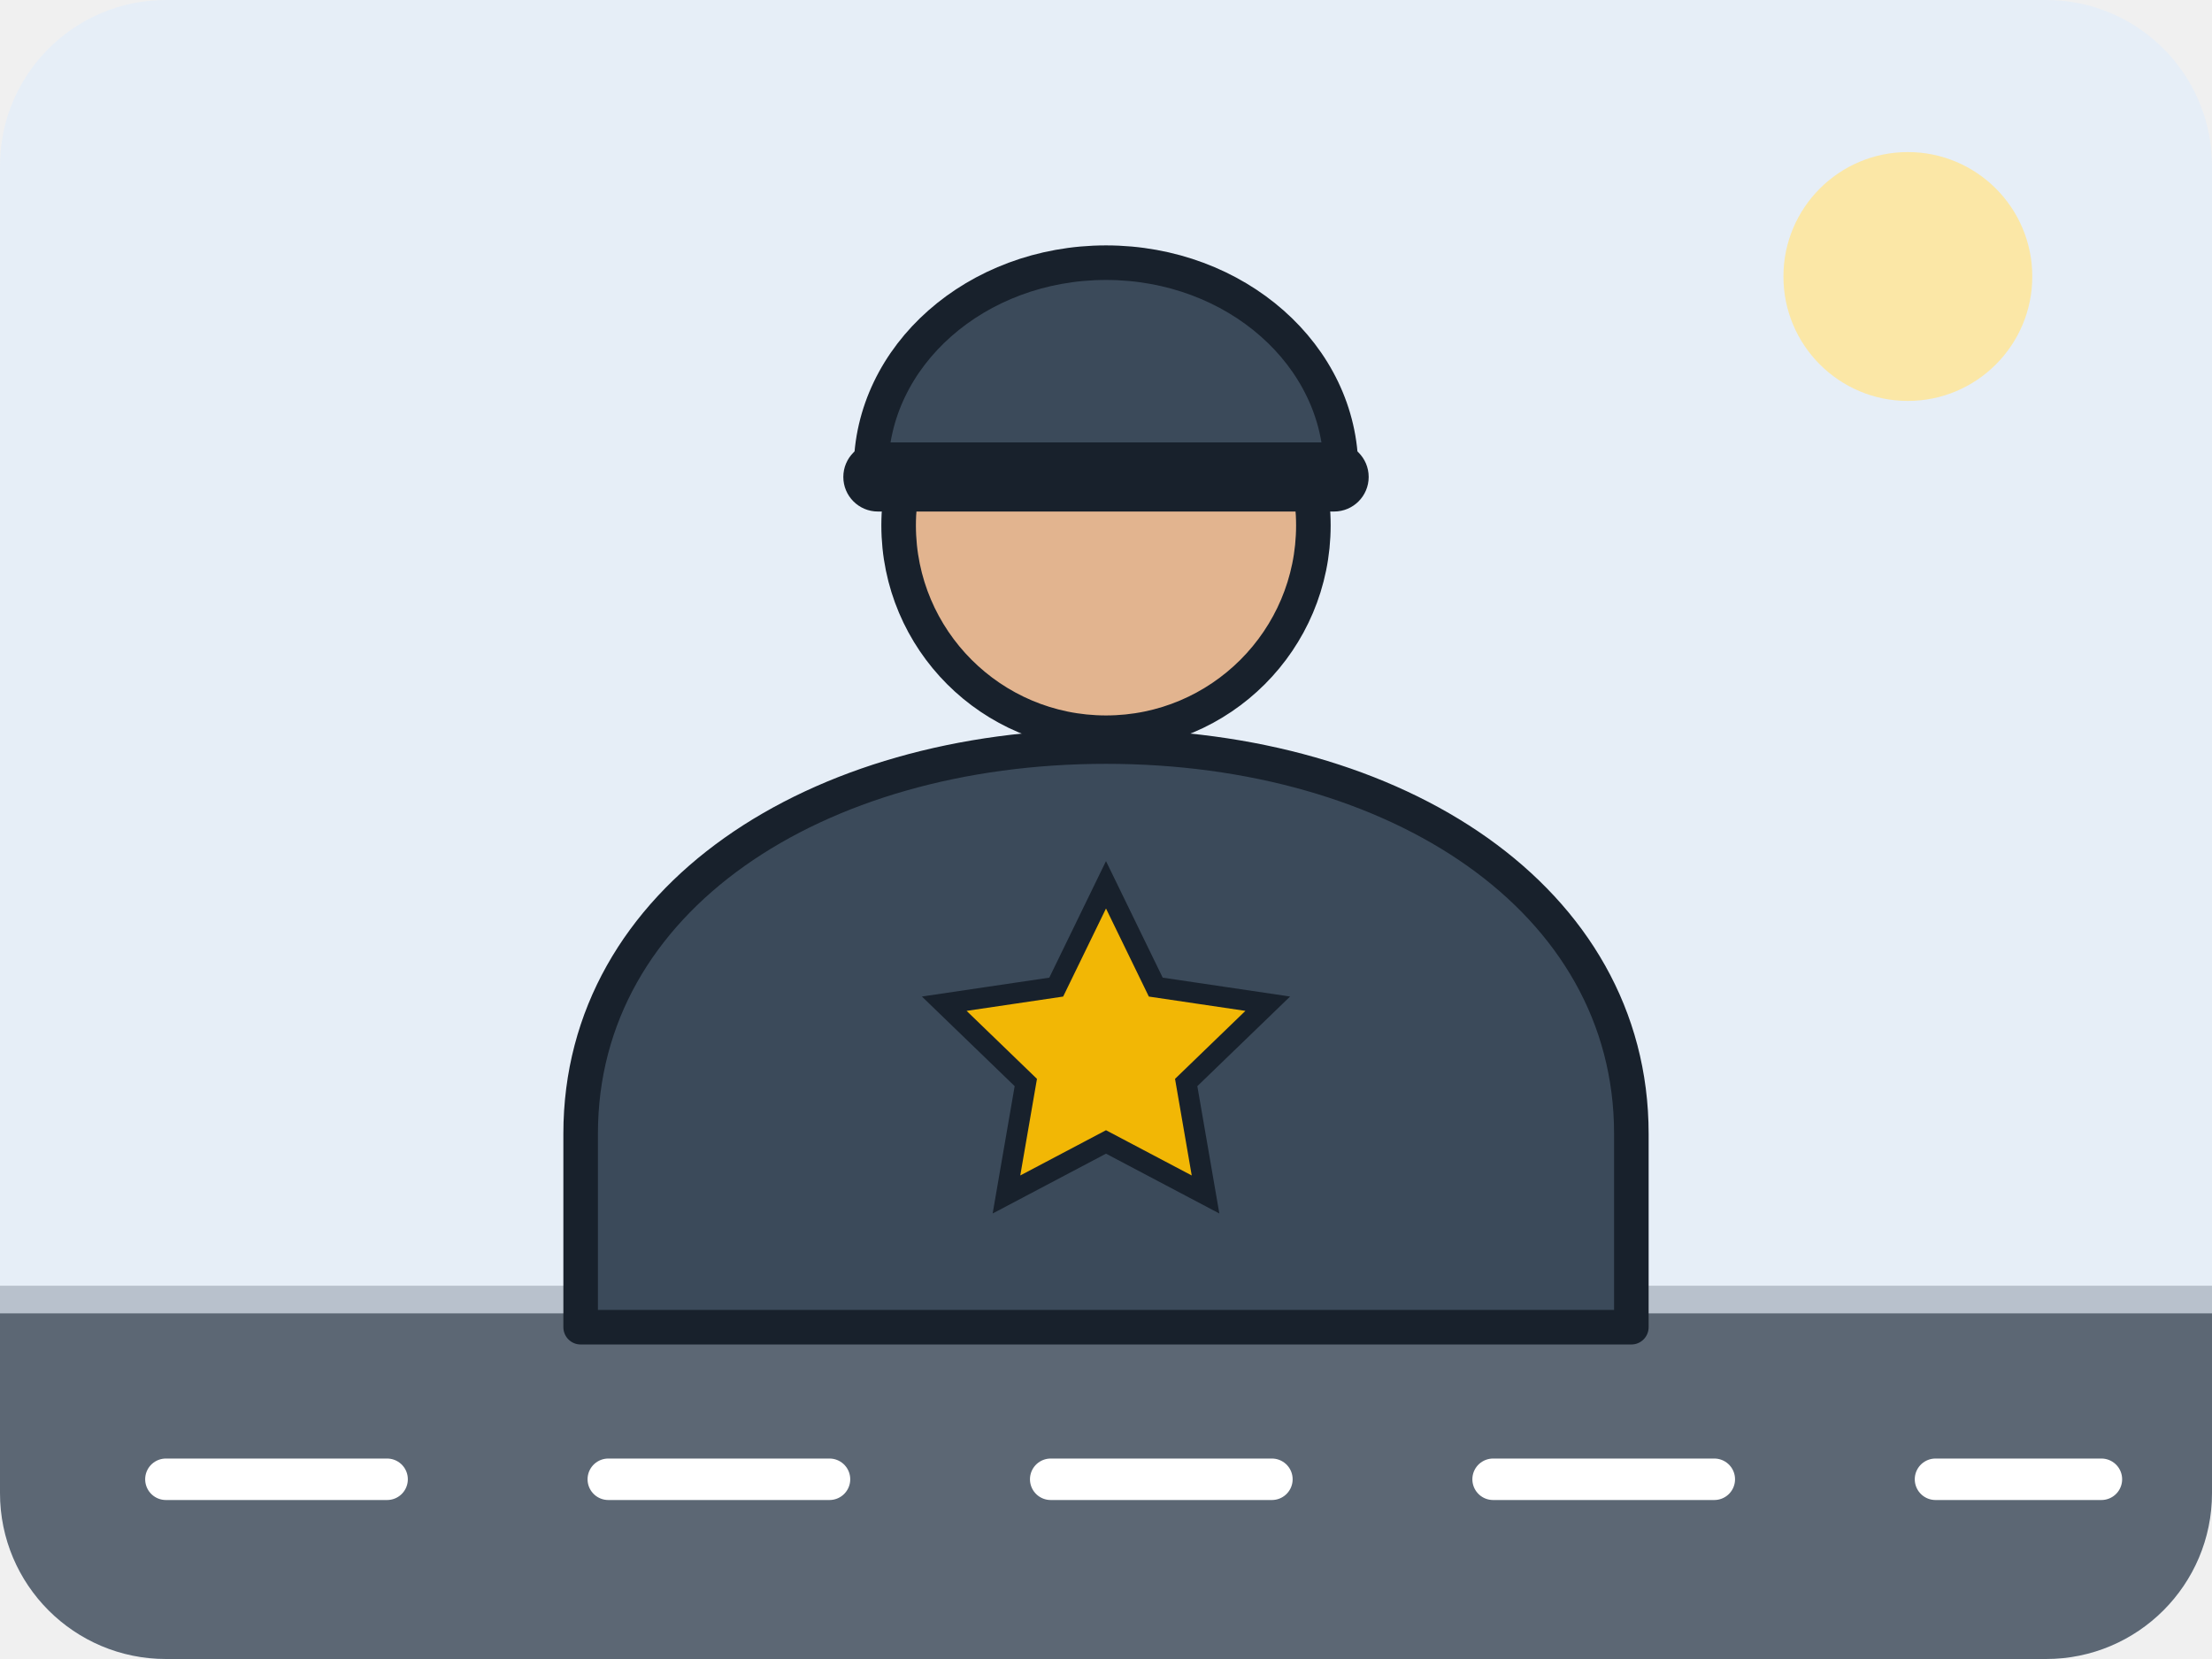
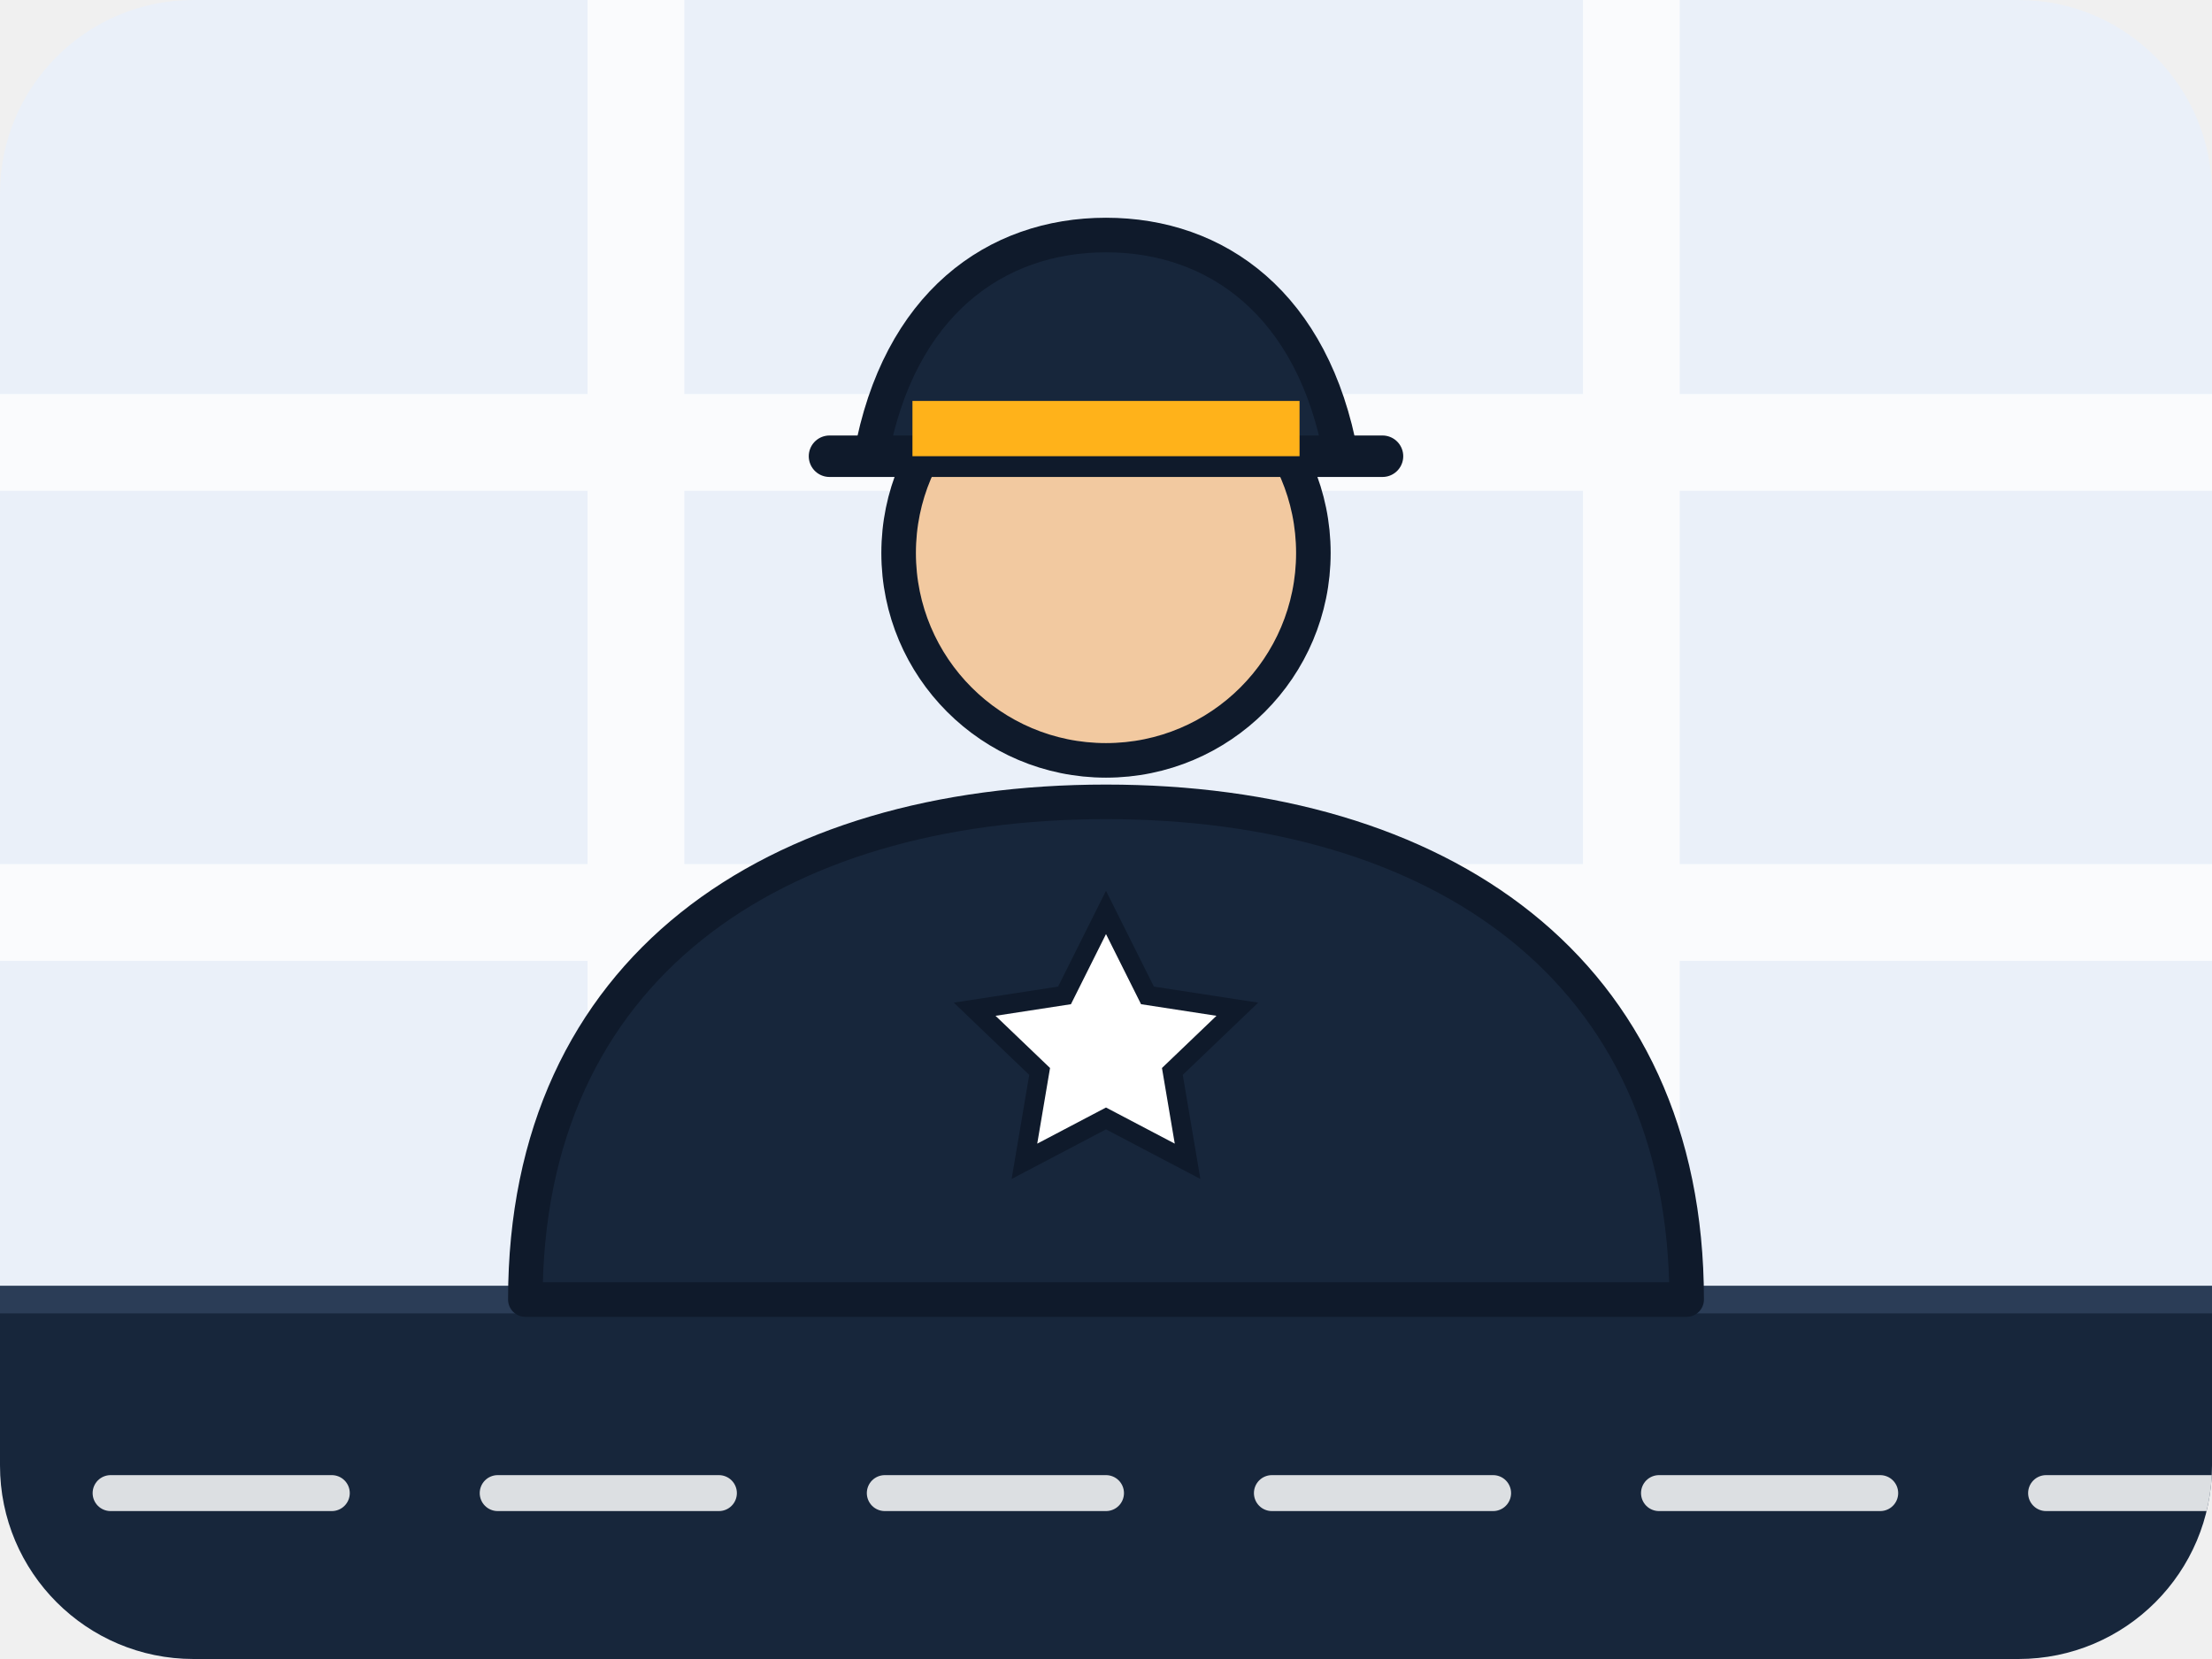
<svg xmlns="http://www.w3.org/2000/svg" viewBox="0 0 160 120" role="img" aria-label="Policial">
-   <rect width="160" height="120" rx="12" fill="#e6eef7" />
-   <circle cx="138" cy="20" r="9" fill="#fbe7a6" />
-   <path d="M0 94h160v14a12 12 0 0 1-12 12H12A12 12 0 0 1 0 108z" fill="#5c6774" />
-   <path d="M0 94h160" stroke="#b8c1cc" stroke-width="2" />
-   <path d="M12 107h16M44 107h16M76 107h16M108 107h16M140 107h12" stroke="#fff" stroke-width="3" stroke-linecap="round" />
-   <path d="M42 96v-14c0-17 17-28 38-28s38 11 38 28v14z" fill="#3b4a5a" stroke="#18212c" stroke-width="2.5" stroke-linejoin="round" />
-   <path d="M80 64l3.6 7.4 8.1 1.2-5.9 5.7 1.4 8.1L80 82.6l-7.2 3.8 1.4-8.1-5.9-5.7 8.1-1.2z" fill="#f2b705" stroke="#18212c" stroke-width="1.5" />
-   <circle cx="80" cy="38" r="15" fill="#e2b48f" stroke="#18212c" stroke-width="2.5" stroke-linejoin="round" />
-   <path d="M63 34a17 15 0 0 1 34 0z" fill="#3b4a5a" stroke="#18212c" stroke-width="2.5" stroke-linejoin="round" />
-   <rect x="61" y="32" width="38" height="5" rx="2.5" fill="#18212c" />
+   <defs>
+     <clipPath id="c">
+       <rect width="160" height="120" rx="14" />
+     </clipPath>
+   </defs>
+   <g clip-path="url(#c)">
+     <rect width="160" height="120" fill="#EAF0F9" />
+     <path d="M0 32h160M0 66h160M46 0v94M118 0v94" stroke="#fff" stroke-width="7" opacity=".75" />
+     <rect y="94" width="160" height="26" fill="#17263B" />
+     <path d="M0 94h160" stroke="#2B3D57" stroke-width="2" />
+     <path d="M8 108h16M36 108h16M64 108h16M92 108h16M120 108h16M148 108h12" stroke="#fff" stroke-width="2.6" stroke-linecap="round" opacity=".85" />
+     <path d="M38 94c0-24 18-36 42-36s42 12 42 36z" fill="#17263B" stroke="#0F1A2B" stroke-width="2.5" stroke-linejoin="round" />
+     <circle cx="80" cy="40" r="15" fill="#F2C9A0" stroke="#0F1A2B" stroke-width="2.5" stroke-linejoin="round" />
+     <path d="M63 33c2-11 9-16 17-16s15 5 17 16z" fill="#17263B" stroke="#0F1A2B" stroke-width="2.5" stroke-linejoin="round" />
+     <path d="M60 33h40" stroke="#0F1A2B" stroke-width="3" stroke-linecap="round" />
+     <path d="M80 66l3 6 6.5 1-4.7 4.5 1.1 6.5-5.9-3.1-5.9 3.1 1.1-6.5-4.7-4.5 6.5-1z" fill="#fff" stroke="#0F1A2B" stroke-width="1.4" />
+     <rect x="66" y="29" width="28" height="4" fill="#FFB21A" />
+   </g>
</svg>
